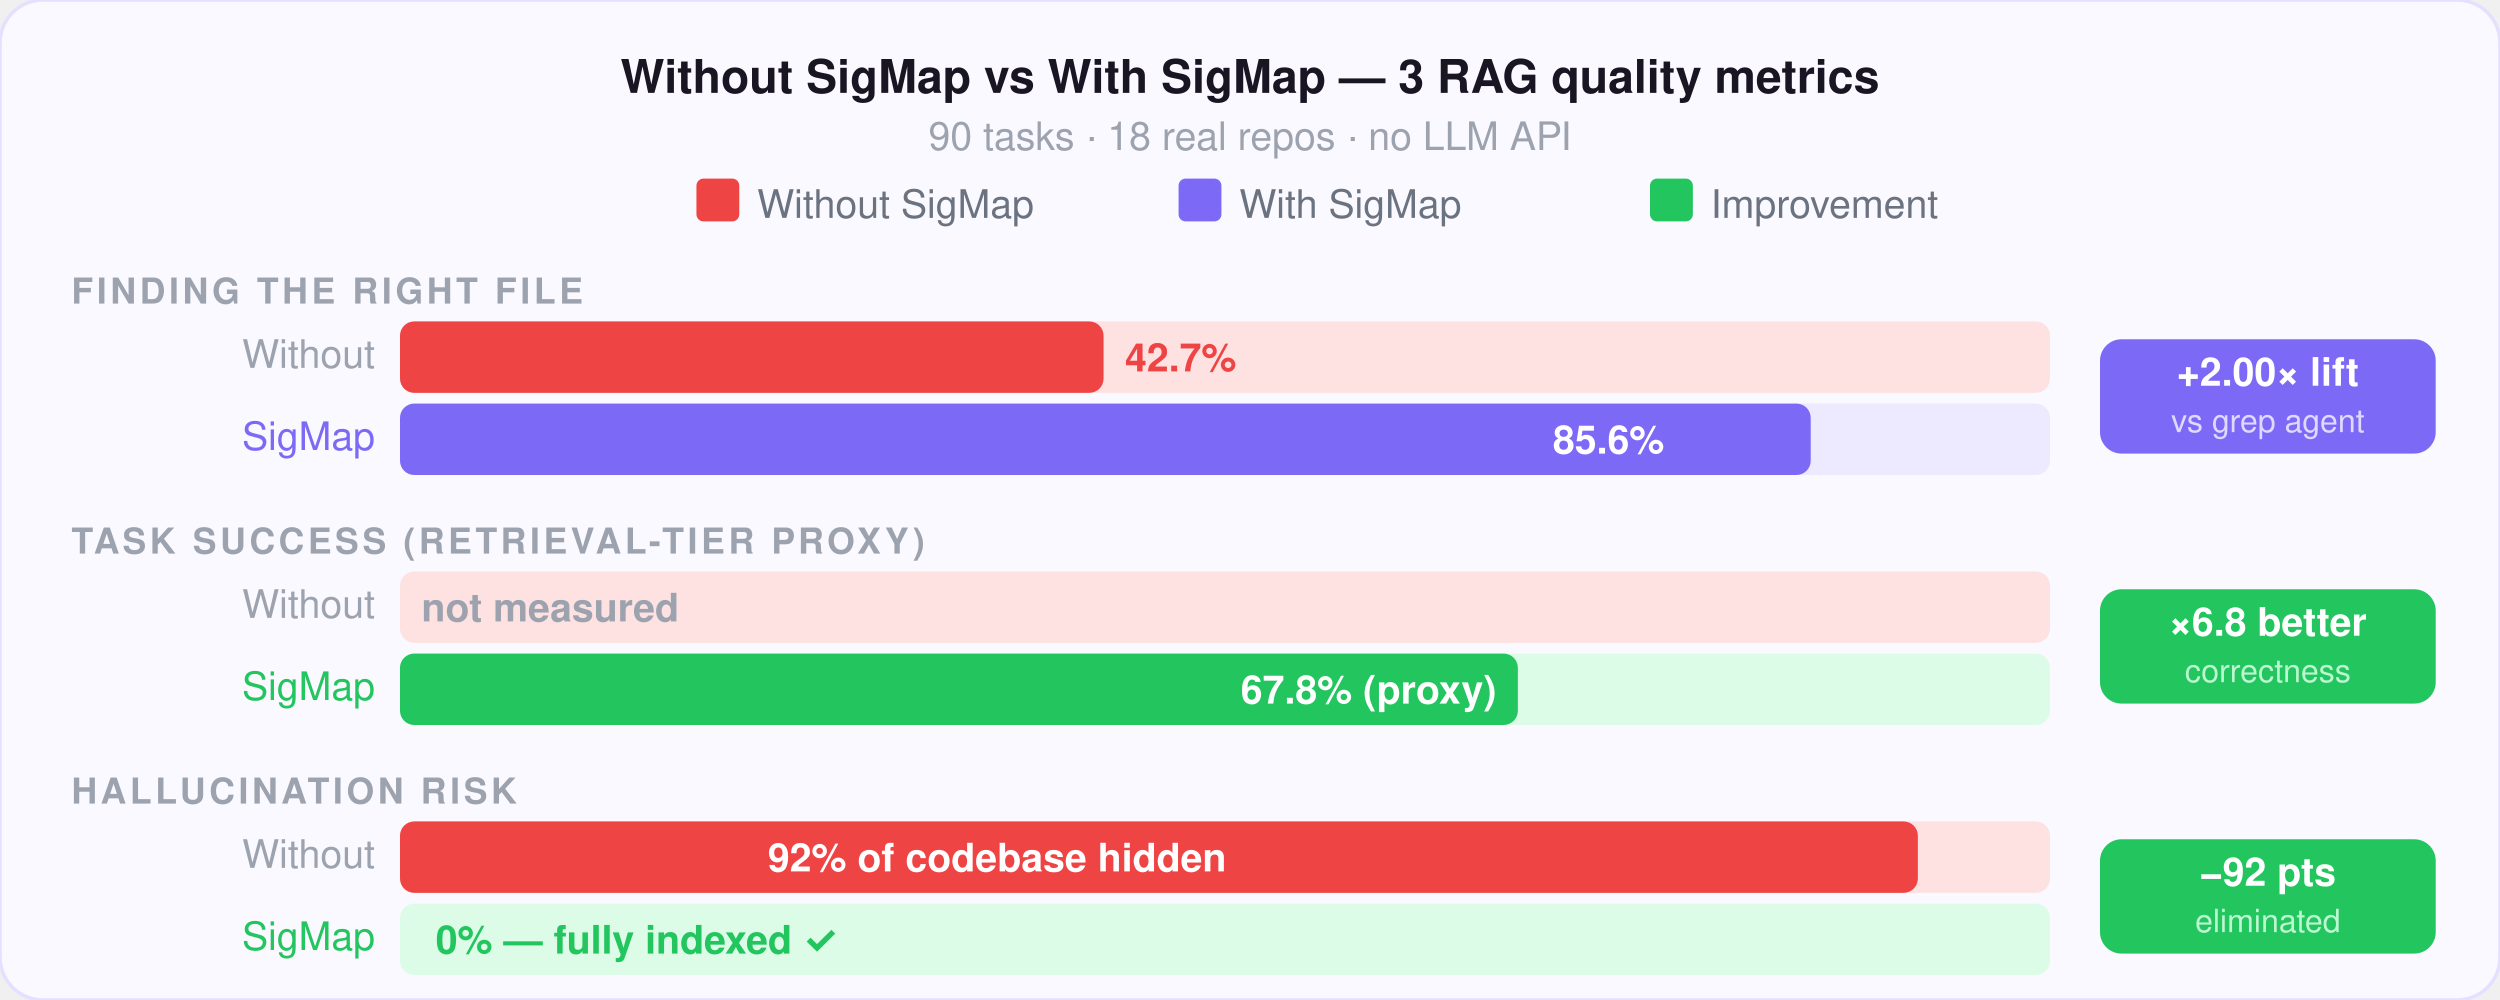
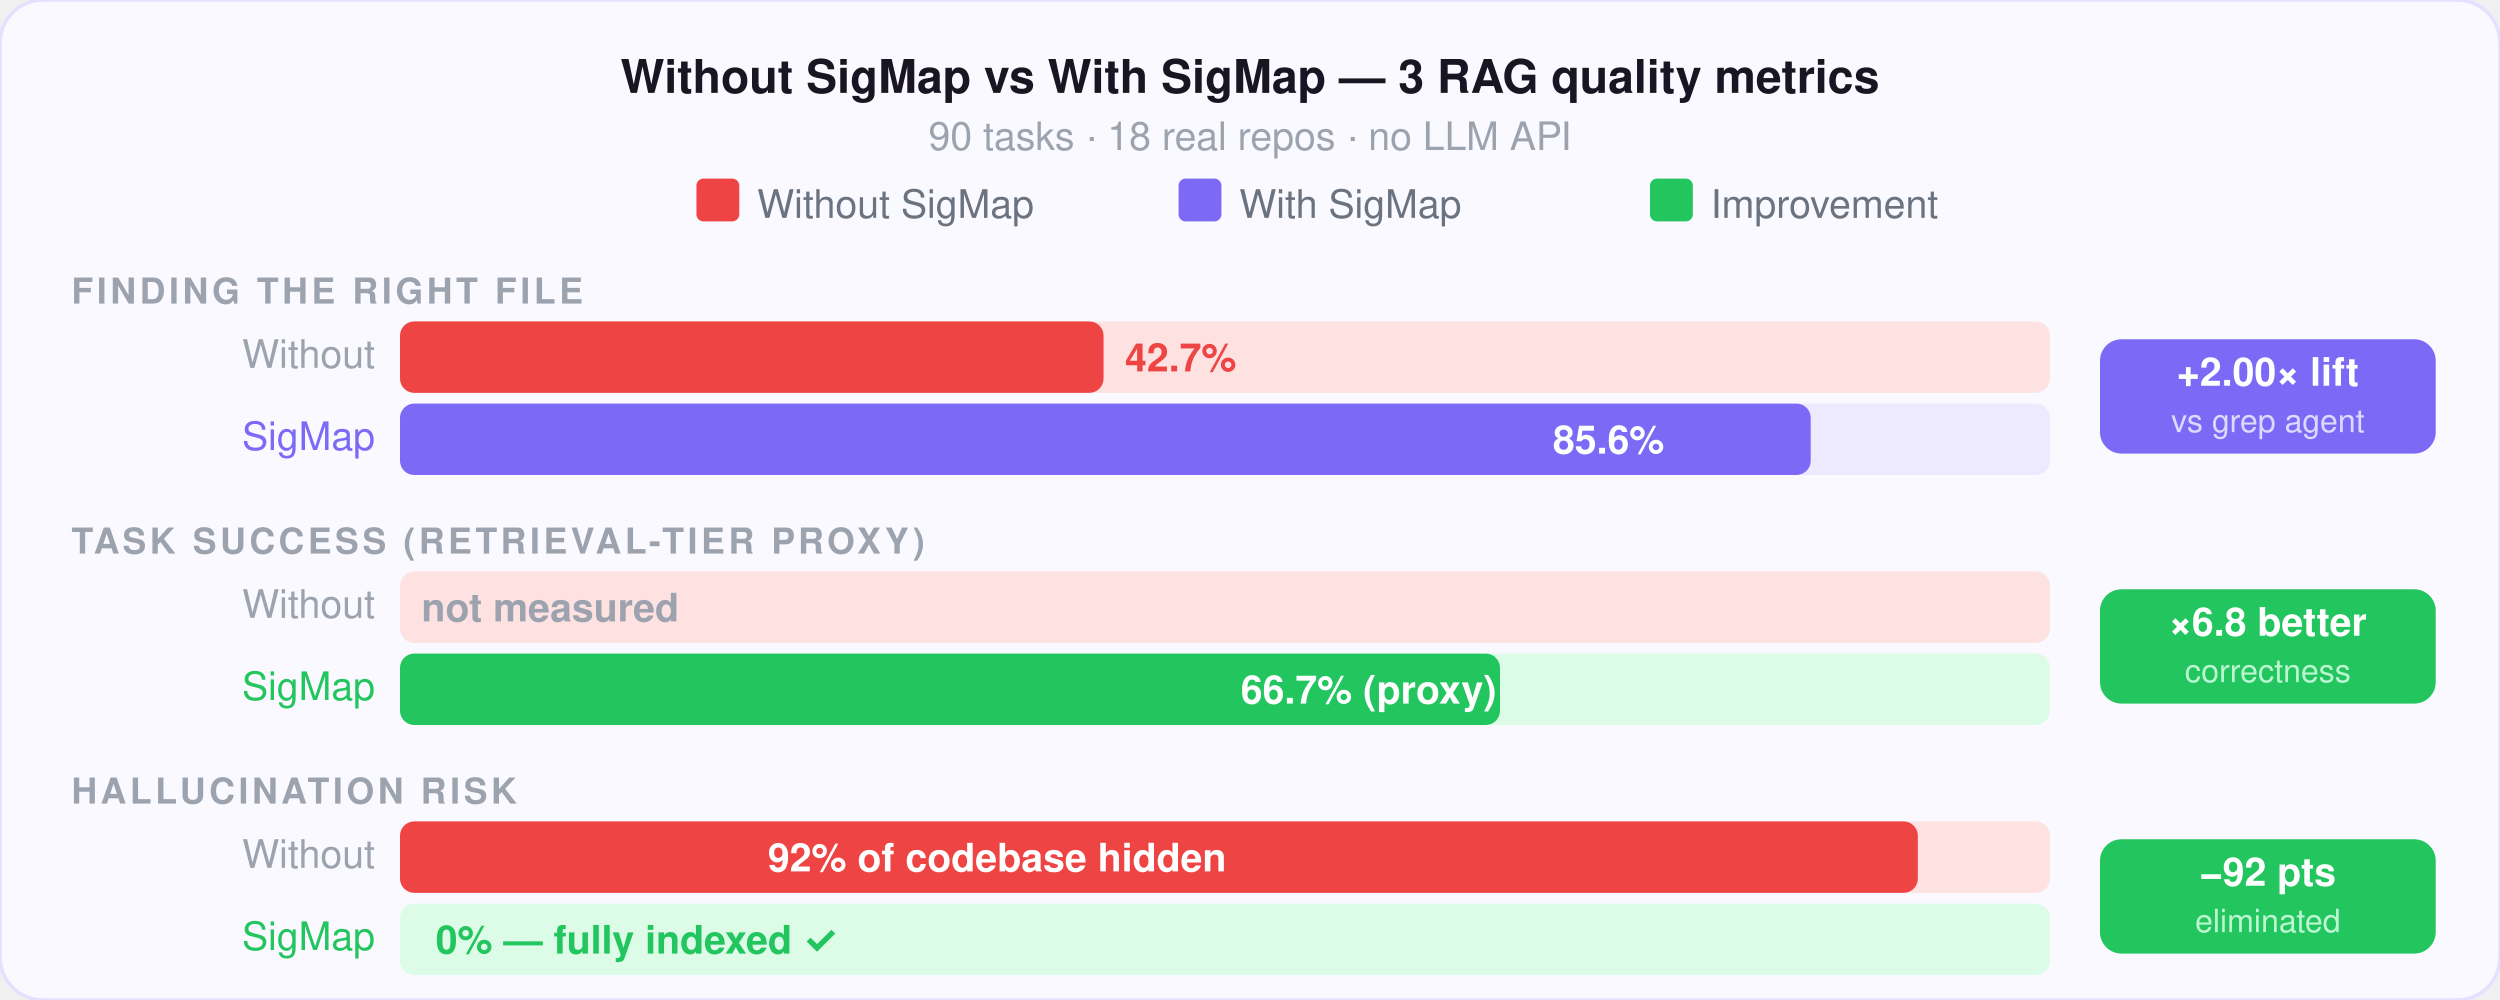
<svg xmlns="http://www.w3.org/2000/svg" viewBox="0 0 700 280" width="700" height="280" font-family="-apple-system,BlinkMacSystemFont,'Segoe UI',Helvetica,Arial,sans-serif">
  <rect width="700" height="280" fill="#faf9ff" rx="12" />
  <rect width="700" height="280" fill="none" stroke="#e5e0ff" stroke-width="1" rx="12" />
  <text x="350" y="26" text-anchor="middle" font-size="13" font-weight="700" fill="#1a1523">Without SigMap vs With SigMap — 3 RAG quality metrics</text>
  <text x="350" y="42" text-anchor="middle" font-size="11" fill="#9ca3af">90 tasks · 18 real repos · no LLM API</text>
  <rect x="195" y="50" width="12" height="12" fill="#ef4444" rx="2" />
  <text x="212" y="61" font-size="11" fill="#6b7280">Without SigMap</text>
  <rect x="330" y="50" width="12" height="12" fill="#7c6af7" rx="2" />
  <text x="347" y="61" font-size="11" fill="#6b7280">With SigMap</text>
  <rect x="462" y="50" width="12" height="12" fill="#22c55e" rx="2" />
  <text x="479" y="61" font-size="11" fill="#6b7280">Improvement</text>
  <text x="20" y="85" font-size="10" font-weight="600" fill="#9ca3af" letter-spacing="1">FINDING THE RIGHT FILE</text>
  <text x="105" y="103" text-anchor="end" font-size="11" fill="#9ca3af">Without</text>
  <rect x="112" y="90" width="462" height="20" fill="#fee2e2" rx="4" />
  <rect x="112" y="90" width="197" height="20" fill="#ef4444" rx="4" />
  <text x="315" y="104" font-size="11" font-weight="600" fill="#ef4444">42.7%</text>
  <text x="105" y="126" text-anchor="end" font-size="11" fill="#7c6af7">SigMap</text>
  <rect x="112" y="113" width="462" height="20" fill="#ede9fe" rx="4" />
  <rect x="112" y="113" width="395" height="20" fill="#7c6af7" rx="4" />
  <text x="466" y="127" text-anchor="end" font-size="11" font-weight="700" fill="#fff">85.6%</text>
  <rect x="588" y="95" width="94" height="32" fill="#7c6af7" rx="6" />
  <text x="635" y="108" text-anchor="middle" font-size="11" font-weight="700" fill="#fff">+2.00× lift</text>
  <text x="635" y="121" text-anchor="middle" font-size="9" fill="#ded9ff">vs grep agent</text>
  <text x="20" y="155" font-size="10" font-weight="600" fill="#9ca3af" letter-spacing="1">TASK SUCCESS (RETRIEVAL-TIER PROXY)</text>
  <text x="105" y="173" text-anchor="end" font-size="11" fill="#9ca3af">Without</text>
  <rect x="112" y="160" width="462" height="20" fill="#fee2e2" rx="4" />
  <rect x="112" y="160" width="0" height="20" fill="#ef4444" rx="4" />
  <text x="118" y="174" font-size="11" font-weight="600" fill="#9ca3af">not measured</text>
  <text x="105" y="196" text-anchor="end" font-size="11" fill="#22c55e">SigMap</text>
  <rect x="112" y="183" width="462" height="20" fill="#dcfce7" rx="4" />
-   <rect x="112" y="183" width="313" height="20" fill="#22c55e" rx="4" />
-   <text x="419" y="197" text-anchor="end" font-size="11" font-weight="700" fill="#fff">67.8% (proxy)</text>
+   <rect x="112" y="183" width="308" height="20" fill="#22c55e" rx="4" />
+   <text x="419" y="197" text-anchor="end" font-size="11" font-weight="700" fill="#fff">66.7% (proxy)</text>
  <rect x="588" y="165" width="94" height="32" fill="#22c55e" rx="6" />
  <text x="635" y="178" text-anchor="middle" font-size="11" font-weight="700" fill="#fff">×6.8 better</text>
  <text x="635" y="191" text-anchor="middle" font-size="9" fill="#bbf7d0">correctness</text>
  <text x="20" y="225" font-size="10" font-weight="600" fill="#9ca3af" letter-spacing="1">HALLUCINATION RISK</text>
  <text x="105" y="243" text-anchor="end" font-size="11" fill="#9ca3af">Without</text>
  <rect x="112" y="230" width="462" height="20" fill="#fee2e2" rx="4" />
  <rect x="112" y="230" width="425" height="20" fill="#ef4444" rx="4" />
  <text x="215" y="244" font-size="11" font-weight="700" fill="#fff">92% of codebase hidden</text>
  <text x="105" y="266" text-anchor="end" font-size="11" fill="#22c55e">SigMap</text>
  <rect x="112" y="253" width="462" height="20" fill="#dcfce7" rx="4" />
  <text x="122" y="267" font-size="11" font-weight="700" fill="#22c55e">0% — fully indexed ✓</text>
  <rect x="588" y="235" width="94" height="32" fill="#22c55e" rx="6" />
  <text x="635" y="248" text-anchor="middle" font-size="11" font-weight="700" fill="#fff">−92 pts</text>
  <text x="635" y="261" text-anchor="middle" font-size="9" fill="#bbf7d0">eliminated</text>
</svg>
